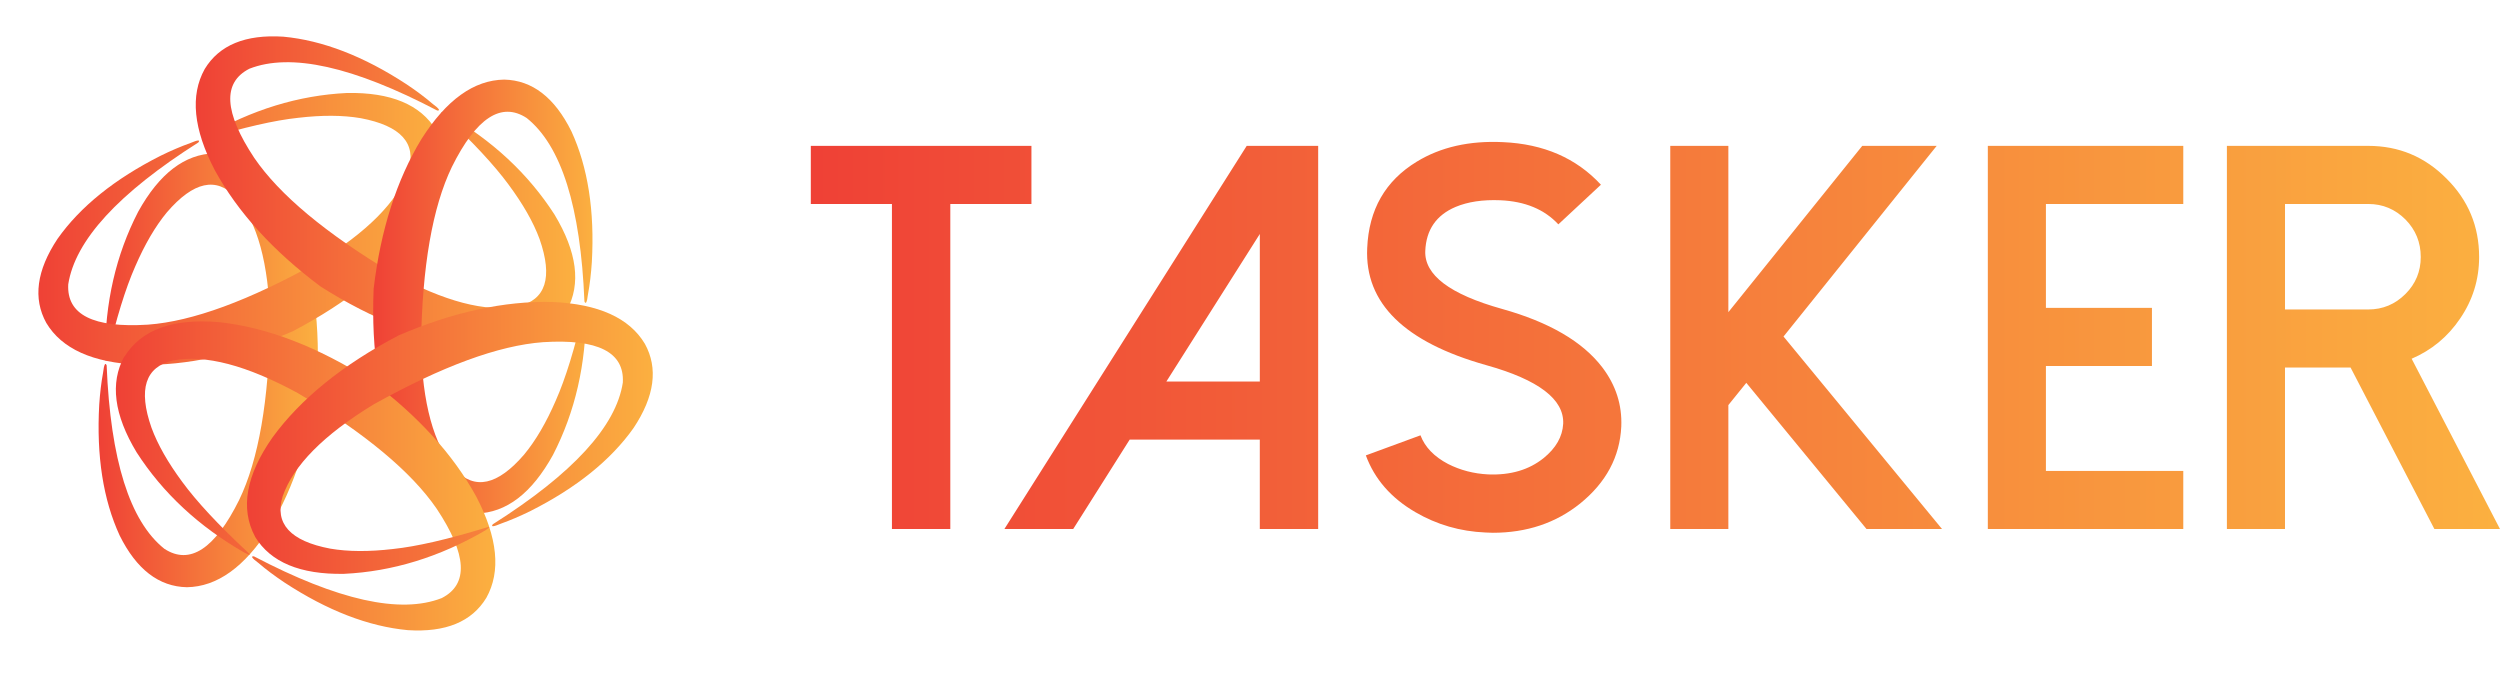
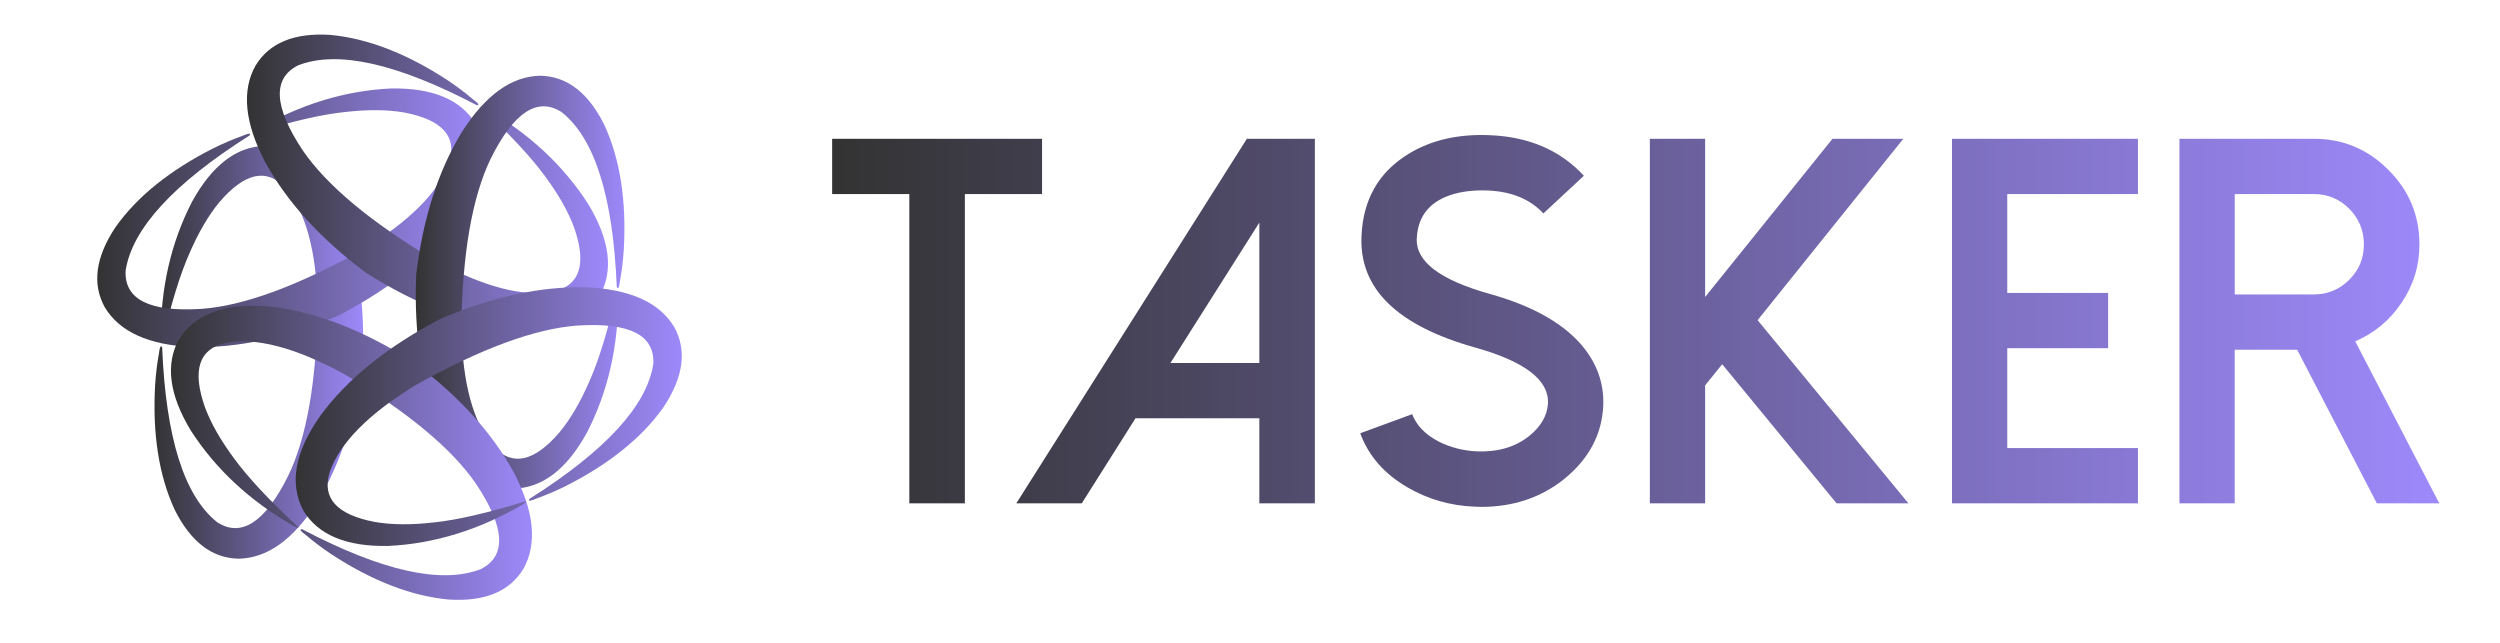
- <svg xmlns="http://www.w3.org/2000/svg" width="247.68" height="66.941" viewBox="0 0 370 100" class="looka-1j8o68f">
+ <svg xmlns="http://www.w3.org/2000/svg" width="350" height="90" viewBox="0 0 370 100" class="looka-1j8o68f">
  <defs id="SvgjsDefs6326">
    <linearGradient id="SvgjsLinearGradient6331">
-       <stop id="SvgjsStop6332" stop-color="#ef4136" offset="0" />
-       <stop id="SvgjsStop6333" stop-color="#fbb040" offset="1" />
+       <stop id="SvgjsStop6332" stop-color="#333333" offset="0" />
+       <stop id="SvgjsStop6333" stop-color="#9d89fa" offset="1" />
    </linearGradient>
    <linearGradient id="SvgjsLinearGradient6334">
-       <stop id="SvgjsStop6335" stop-color="#ef4136" offset="0" />
-       <stop id="SvgjsStop6336" stop-color="#fbb040" offset="1" />
+       <stop id="SvgjsStop6335" stop-color="#333333" offset="0" />
+       <stop id="SvgjsStop6336" stop-color="#9d89fa" offset="1" />
    </linearGradient>
  </defs>
  <g id="SvgjsG6327" featurekey="symbolFeature-0" transform="matrix(0.1424501,0,0,0.1424501,0.1424501,0.1424501)" fill="url(#SvgjsLinearGradient6331)">
    <g>
      <rect x="-1" y="-1" width="702" height="702" style="fill: none;" />
    </g>
    <g>
      <g>
        <g>
          <path d="M222,158.3c-31,0.7-57.5,21-79.5,60.8c-23.1,44.8-34.5,94.6-34.3,149.4c0.4,6.6,1.1,7.2,2.2,1.9     c9.3-40.3,19-71.8,29.1-94.6c9.9-22.9,20.9-41.7,32.9-56.2c27.6-32.1,51.5-37.3,71.8-15.6c22.2,25.6,34,68.8,35.4,129.4     c-1.2,81.5-11.9,143.1-32.1,185c-25.3,51-51.3,68-77.7,50.8c-36-28.7-56-92.3-60-190.6c-1.4-3.4-2.7-0.9-3.7,7.5     c-1.9,10.2-3.2,21.4-4,33.3c-3,53.4,4.1,98.7,21.2,135.9c17.5,35.3,40.8,53.2,69.9,53.8c31.4-0.5,60-21,85.9-61.7     c25.8-42.5,42.4-94.3,49.7-155.6c2.7-65.2-6.1-120.7-26.3-166.5c-20.4-43.6-47.1-66-80-67.2" />
        </g>
        <g>
          <path d="M452,134.1c-16.1-26.4-46.9-39.3-92.4-38.5c-50.3,2.4-99.2,17.4-146.6,45c-5.5,3.6-5.7,4.6-0.6,2.9     c39.6-12.1,71.7-19.5,96.4-22.1c24.8-2.9,46.5-2.8,65.1,0.4c41.6,7.9,58.1,26,49.4,54.4c-11.1,32-42.6,63.8-94.4,95.4     c-71.2,39.7-129.9,61.3-176.2,64.7c-56.9,3.6-84.5-10.4-82.8-41.9C77,248.8,122,199.7,205.1,147c2.2-2.9-0.6-2.7-8.3,0.6     c-9.8,3.5-20.1,7.9-30.9,13.2c-47.7,24.1-83.5,52.9-107.1,86.3c-21.8,32.8-25.7,62-11.7,87.4c16.1,26.9,48.2,41.4,96.4,43.5     c49.7,1.1,102.9-10.4,159.6-34.8c57.8-30.3,101.5-65.6,131-106c27.6-39.5,33.6-73.8,18.2-102.9" />
        </g>
        <g>
          <path d="M588,321.2c14.8-27.2,10.6-60.3-12.9-99.3c-27.3-42.4-64.7-77.2-112.3-104.4c-5.9-3-6.8-2.7-2.8,0.9     c30.3,28.2,52.7,52.4,67.4,72.4c14.9,20.1,25.7,38.9,32.2,56.6c14,40,6.5,63.3-22.4,69.9c-33.3,6.4-76.5-5-129.8-34     c-69.9-41.8-118-81.9-144.2-120.2c-31.5-47.5-33.2-78.4-5.1-92.7c42.9-16.8,107.9-2.3,195.1,43.4c3.6,0.4,2.1-1.9-4.7-6.9     c-7.9-6.8-16.9-13.5-26.9-20.2c-44.7-29.3-87.5-45.8-128.3-49.6c-39.3-2.5-66.5,8.7-81.6,33.6c-15.3,27.4-11.8,62.5,10.5,105.2     c23.9,43.6,60.5,83.9,109.9,120.8c55.1,34.9,107.6,55.1,157.3,60.4c48,4.1,80.8-7.8,98.2-35.7" />
        </g>
        <g>
          <path d="M494,532.5c31-0.7,57.5-21,79.5-60.8c23.1-44.8,34.5-94.6,34.3-149.4c-0.4-6.6-1.1-7.2-2.2-1.9     c-9.3,40.3-19,71.8-29.1,94.6c-9.9,22.9-20.9,41.7-32.9,56.2c-27.6,32.1-51.5,37.3-71.8,15.6c-22.2-25.6-34-68.8-35.4-129.4     c1.2-81.5,11.9-143.1,32.1-185c25.3-51,51.3-68,77.7-50.8c36,28.7,56,92.3,60,190.6c1.4,3.4,2.7,0.9,3.7-7.5     c1.9-10.2,3.2-21.4,4-33.3c3-53.4-4.1-98.7-21.2-135.9c-17.5-35.3-40.8-53.2-69.9-53.8c-31.4,0.5-60,21-85.9,61.7     c-25.8,42.5-42.4,94.3-49.7,155.6c-2.7,65.2,6.1,120.7,26.3,166.5c20.4,43.6,47.1,66,80,67.2" />
        </g>
        <g>
          <path d="M128,369.6c-14.8,27.2-10.6,60.3,12.9,99.3c27.3,42.4,64.7,77.2,112.3,104.4c5.9,3,6.8,2.7,2.8-0.9     c-30.3-28.2-52.7-52.4-67.4-72.4c-14.9-20.1-25.7-38.9-32.2-56.6c-14-40-6.5-63.3,22.4-69.9c33.3-6.4,76.5,5,129.8,34     c69.9,41.8,118,81.9,144.2,120.2c31.5,47.5,33.2,78.4,5.1,92.7c-42.9,16.8-107.9,2.3-195.1-43.4c-3.6-0.4-2.1,1.9,4.7,6.9     c7.9,6.8,16.9,13.5,26.9,20.2c44.7,29.3,87.5,45.8,128.3,49.6c39.3,2.5,66.5-8.7,81.6-33.6c15.3-27.4,11.8-62.5-10.5-105.2     c-23.9-43.6-60.5-83.9-109.9-120.8c-55.1-34.9-107.6-55.1-157.3-60.4c-48-4.1-80.8,7.8-98.2,35.7" />
        </g>
        <g>
          <path d="M264,556.7c16.1,26.4,46.9,39.3,92.4,38.5c50.3-2.4,99.2-17.4,146.6-45c5.5-3.6,5.7-4.6,0.6-2.9     c-39.6,12.1-71.7,19.5-96.4,22.1c-24.8,2.9-46.5,2.8-65.1-0.4c-41.6-7.9-58.1-26-49.4-54.4c11.1-32,42.6-63.8,94.4-95.4     c71.2-39.7,129.9-61.3,176.2-64.7c56.9-3.6,84.5,10.4,82.8,41.9c-6.9,45.5-51.9,94.6-135.1,147.3c-2.2,2.9,0.6,2.7,8.3-0.6     c9.8-3.5,20.1-7.9,30.9-13.2c47.7-24.1,83.5-52.9,107.1-86.3c21.8-32.8,25.7-62,11.7-87.4c-16.1-26.9-48.2-41.4-96.3-43.5     c-49.7-1.1-102.9,10.4-159.6,34.8c-57.8,30.3-101.5,65.6-131,106c-27.6,39.5-33.6,73.8-18.2,102.9" />
        </g>
      </g>
    </g>
  </g>
  <g id="SvgjsG6328" featurekey="nameFeature-0" transform="matrix(2.028857,0,0,2.028857,117.2266,-2.859241)" fill="url(#SvgjsLinearGradient6334)">
    <path d="M1.367 12.051 l0 4.238 l5.918 0 l0 23.711 l4.258 0 l0 -23.711 l5.918 0 l0 -4.238 l-16.094 0 z M33.164 12.051 l-17.676 27.949 l5.019 0 l4.121 -6.523 l9.492 0 l0 6.523 l4.258 0 l0 -27.949 l-5.215 0 z M34.121 18.477 l0 10.762 l-6.816 0 z M50.586 40.254 c-1.849 -0.078 -3.555 -0.573 -5.117 -1.484 c-1.771 -1.029 -2.975 -2.409 -3.613 -4.141 l3.984 -1.465 c0.326 0.859 0.996 1.556 2.012 2.09 c0.898 0.456 1.875 0.71 2.93 0.762 c1.628 0.065 2.975 -0.332 4.043 -1.191 c0.898 -0.729 1.374 -1.562 1.426 -2.5 c0.078 -1.784 -1.79 -3.21 -5.606 -4.277 c-5.977 -1.68 -8.874 -4.525 -8.691 -8.535 c0.117 -2.812 1.322 -4.915 3.613 -6.309 c1.745 -1.068 3.841 -1.543 6.289 -1.426 c2.969 0.13 5.352 1.165 7.148 3.106 l-3.106 2.891 c-1.016 -1.094 -2.428 -1.68 -4.238 -1.758 c-1.276 -0.052 -2.363 0.111 -3.262 0.488 c-1.406 0.599 -2.142 1.667 -2.207 3.203 c-0.078 1.758 1.79 3.171 5.606 4.238 c3.438 0.964 5.872 2.383 7.305 4.258 c0.99 1.302 1.452 2.741 1.387 4.316 c-0.104 2.213 -1.107 4.088 -3.008 5.625 c-1.771 1.419 -3.893 2.129 -6.367 2.129 c-0.182 0 -0.358 -0.007 -0.527 -0.02 z M78.066 12.051 l-9.766 12.129 l0 -12.129 l-4.238 0 l0 27.949 l4.238 0 l0 -9.043 l1.309 -1.621 l8.77 10.664 l5.508 0 l-11.563 -14.043 l11.172 -13.906 l-5.43 0 z M87.227 12.051 l0 27.949 l14.258 0 l0 -4.238 l-10.02 0 l0 -7.656 l7.734 0 l0 -4.238 l-7.734 0 l0 -7.578 l10.02 0 l0 -4.238 l-14.258 0 z M108.906 23.984 l0 -7.695 l6.074 0 c1.055 0 1.96 0.378 2.715 1.133 c0.742 0.755 1.113 1.667 1.113 2.734 c0 1.055 -0.371 1.953 -1.113 2.695 c-0.755 0.755 -1.66 1.133 -2.715 1.133 l-6.074 0 z M118.144 27.578 c1.458 -0.625 2.637 -1.601 3.535 -2.93 c0.924 -1.354 1.387 -2.852 1.387 -4.492 c0 -2.24 -0.794 -4.147 -2.383 -5.723 c-1.575 -1.589 -3.477 -2.383 -5.703 -2.383 l-10.313 0 l0 27.949 l4.238 0 l0 -11.777 l4.785 0 l6.113 11.777 l4.785 0 z" />
  </g>
</svg>
